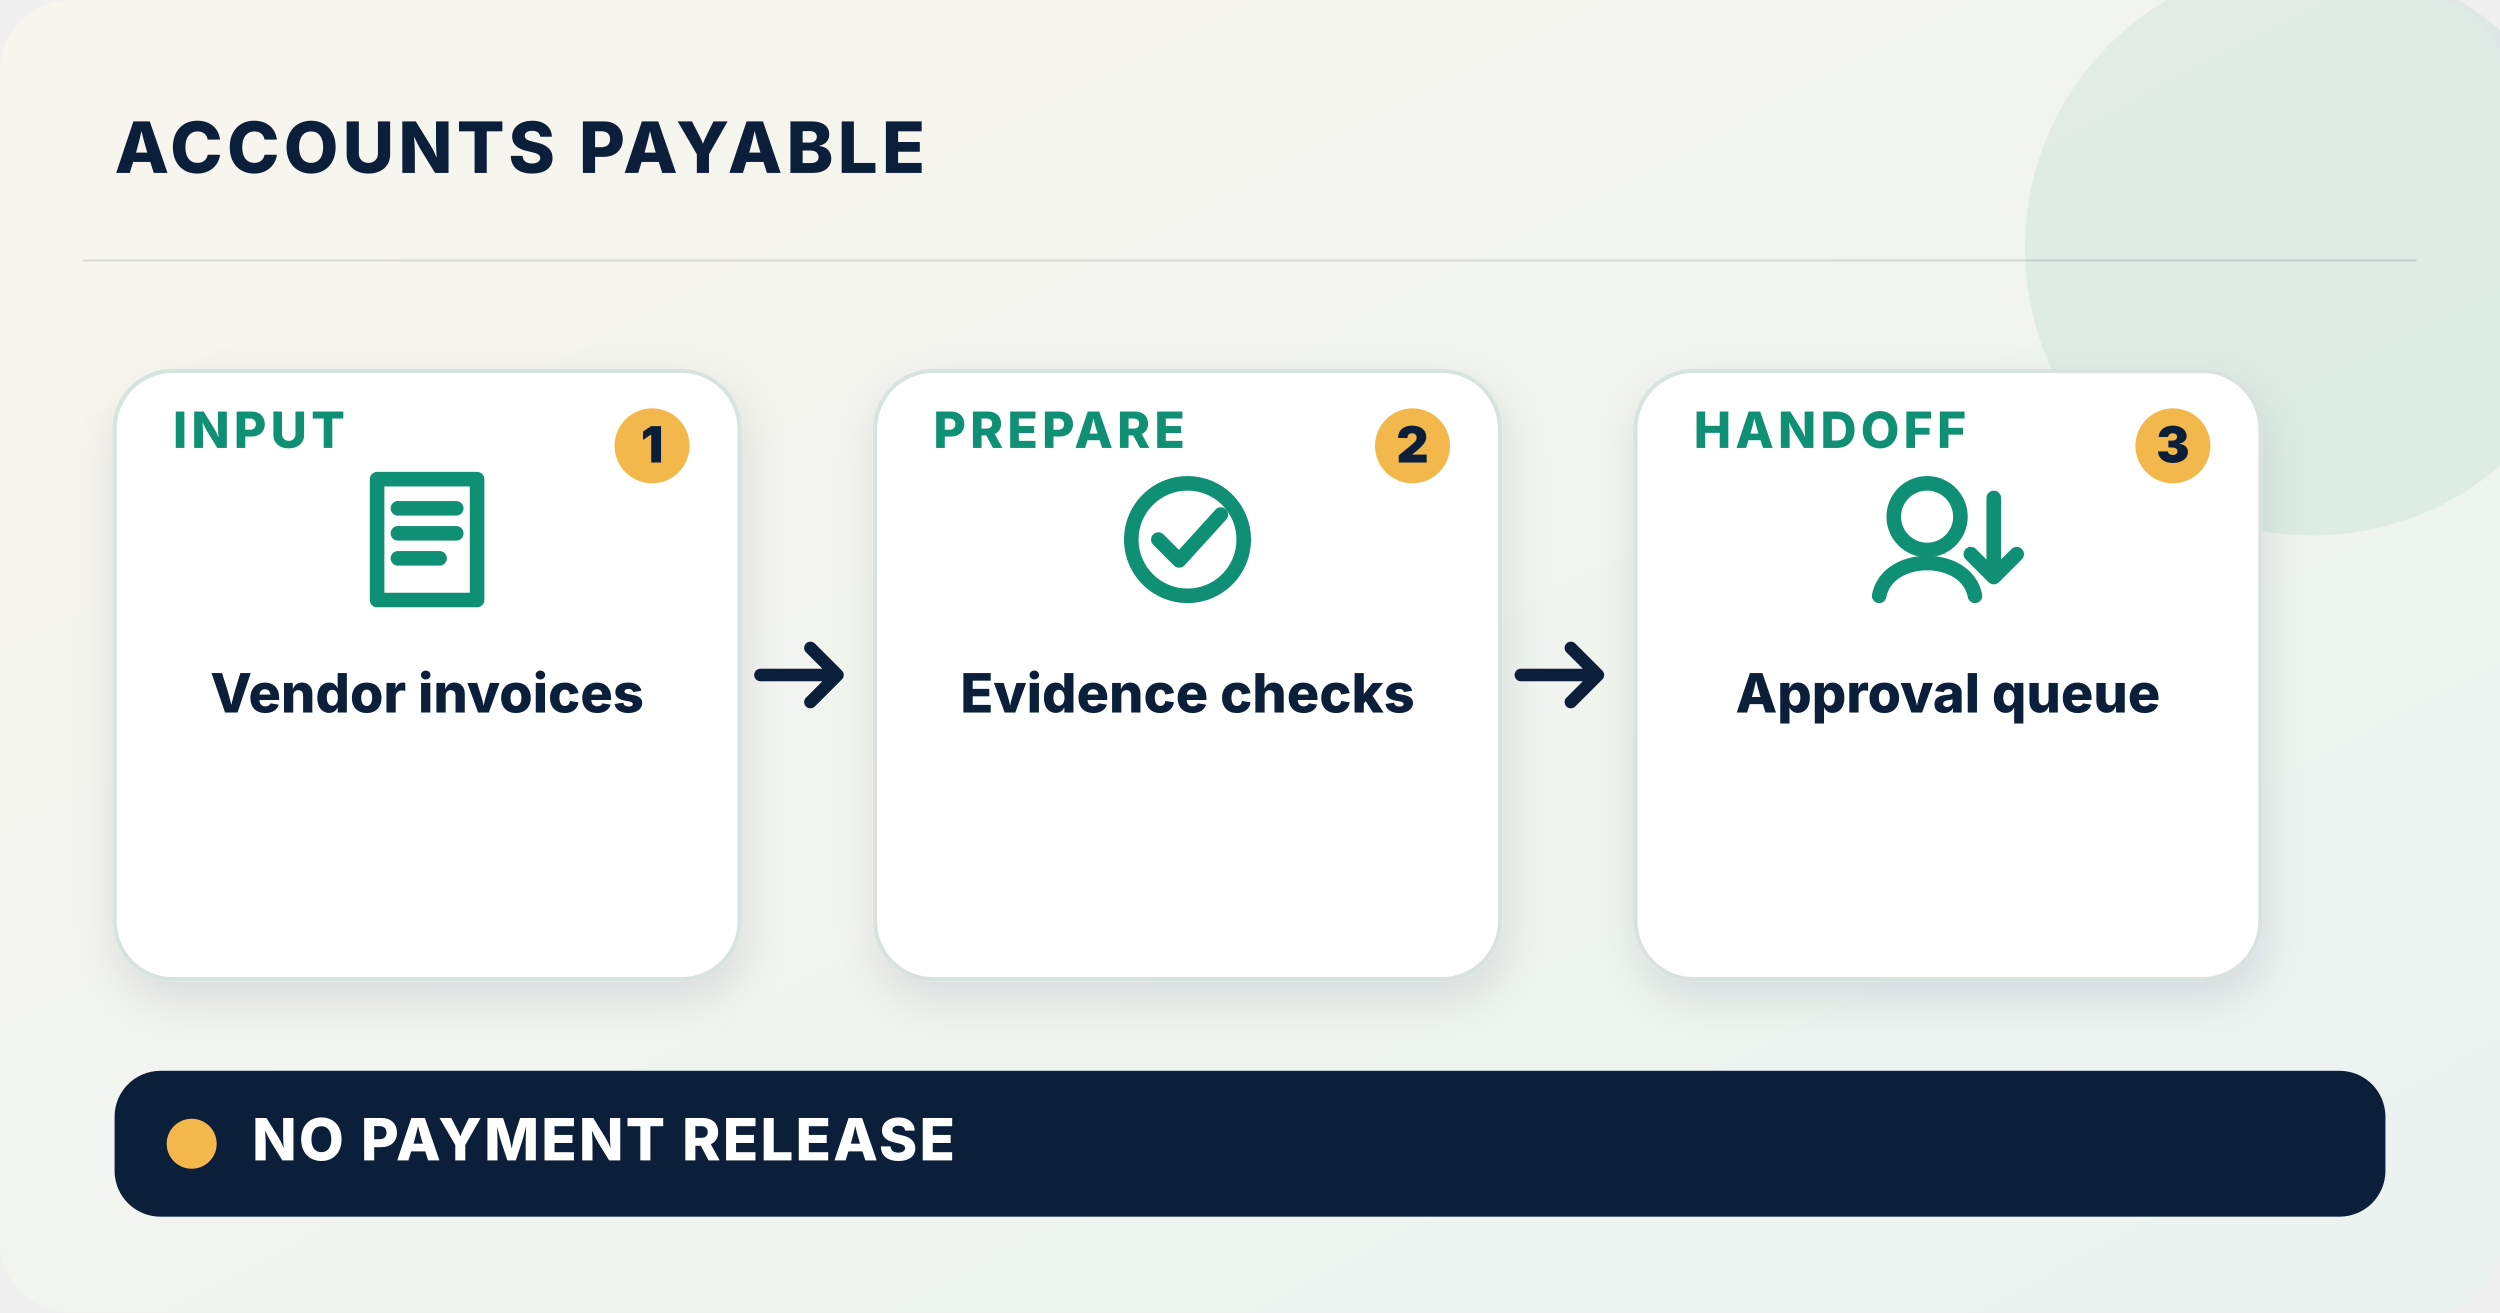
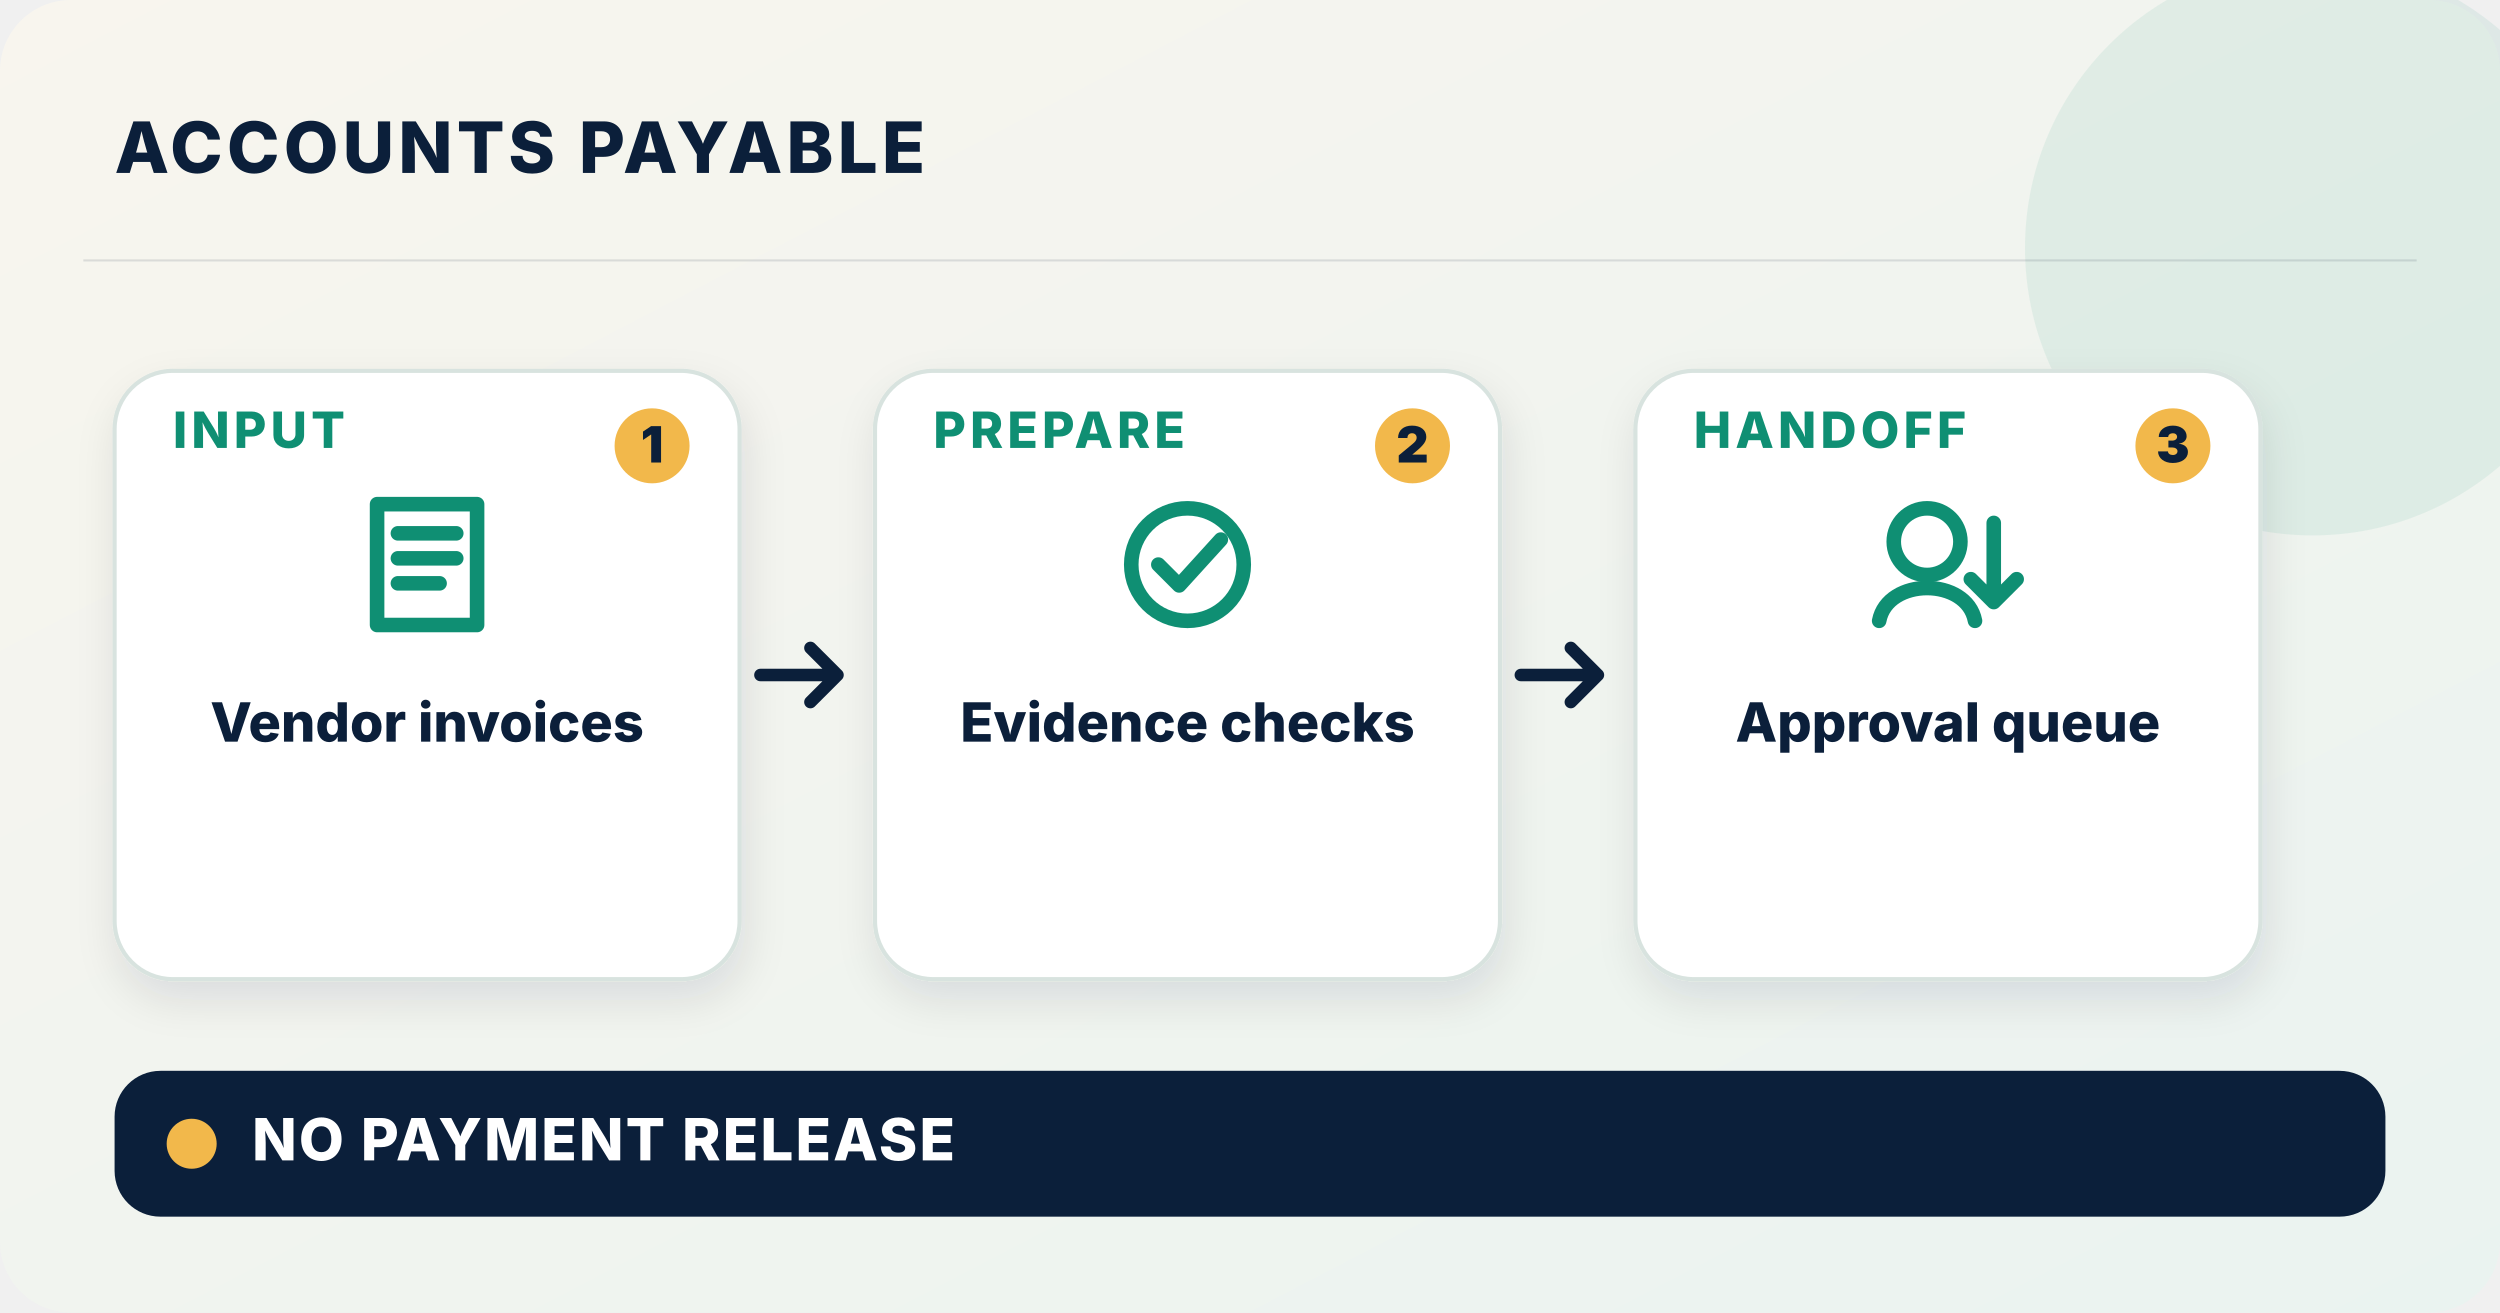
<svg xmlns="http://www.w3.org/2000/svg" viewBox="0 0 1200 630" role="img" aria-labelledby="title desc">
  <defs>
    <linearGradient id="bg" x1="0" y1="0" x2="1" y2="1">
      <stop stop-color="#F8F5EE" />
      <stop offset="1" stop-color="#EAF3F0" />
    </linearGradient>
    <filter id="shadow" x="-20%" y="-20%" width="140%" height="160%">
      <feDropShadow dy="9" stdDeviation="10" flood-color="#0B1F3A" flood-opacity=".10" />
    </filter>
    <style>.title{font:800 34px Inter,Arial,sans-serif;letter-spacing:2px;fill:#0B1F3A}.meta{font:800 24px Inter,Arial,sans-serif;letter-spacing:2px;fill:#0F8F73}.step{font:800 26px Inter,Arial,sans-serif;fill:#0B1F3A}.card{fill:#fff;stroke:#D8E3DF;stroke-width:2;filter:url(#shadow)}.icon{fill:none;stroke:#0F8F73;stroke-width:7;stroke-linecap:round;stroke-linejoin:round}.arrow{fill:none;stroke:#0B1F3A;stroke-width:6;stroke-linecap:round;stroke-linejoin:round}.num-bg{fill:#F2B84B}.num{font:900 24px Inter,Arial,sans-serif;fill:#0B1F3A}.note{font:800 28px Inter,Arial,sans-serif;letter-spacing:1px;fill:#fff}</style>
  </defs>
  <rect width="1200" height="630" rx="34" fill="url(#bg)" />
  <circle cx="1110" cy="119" r="138" fill="#0F8F73" opacity=".08" />
  <path d="M40 125h1120" stroke="#0B1F3A" stroke-opacity=".12" />
  <text x="55" y="83" class="title">ACCOUNTS PAYABLE</text>
  <g>
    <rect x="55" y="178" width="300" height="292" rx="28" class="card" />
    <text x="83" y="215" class="meta">INPUT</text>
-     <g class="icon" transform="translate(0 4)">
+     <g class="icon" transform="translate(0 16)">
      <path d="M181 226h48v58h-48z M191 240h28 M191 252h28 M191 264h20" />
    </g>
-     <text x="205" y="326" text-anchor="middle" transform="translate(0 16)" class="step">Vendor invoices</text>
+     <text x="205" y="326" text-anchor="middle" transform="translate(0 30)" class="step">Vendor invoices</text>
    <circle cx="313" cy="214" r="18" class="num-bg" />
    <text x="313" y="222" text-anchor="middle" class="num">1</text>
  </g>
  <g>
    <rect x="420" y="178" width="300" height="292" rx="28" class="card" />
    <text x="448" y="215" class="meta">PREPARE</text>
-     <g class="icon" transform="translate(0 4)">
+     <g class="icon" transform="translate(0 16)">
      <circle cx="570" cy="255" r="27" />
      <path d="M556 255l10 10 20-22" />
    </g>
-     <text x="570" y="326" text-anchor="middle" transform="translate(0 16)" class="step">Evidence checks</text>
+     <text x="570" y="326" text-anchor="middle" transform="translate(0 30)" class="step">Evidence checks</text>
    <circle cx="678" cy="214" r="18" class="num-bg" />
    <text x="678" y="222" text-anchor="middle" class="num">2</text>
  </g>
  <g>
    <rect x="785" y="178" width="300" height="292" rx="28" class="card" />
    <text x="813" y="215" class="meta">HANDOFF</text>
-     <g class="icon" transform="translate(0 4)">
+     <g class="icon" transform="translate(0 16)">
      <circle cx="925" cy="244" r="16" />
      <path d="M902 282c4-21 42-21 46 0 M957 235v38 M946 262l11 11 11-11" />
    </g>
-     <text x="935" y="326" text-anchor="middle" transform="translate(0 16)" class="step">Approval queue</text>
+     <text x="935" y="326" text-anchor="middle" transform="translate(0 30)" class="step">Approval queue</text>
    <circle cx="1043" cy="214" r="18" class="num-bg" />
    <text x="1043" y="222" text-anchor="middle" class="num">3</text>
  </g>
  <path d="M365 324h37m-13-13 13 13-13 13 M730 324h37m-13-13 13 13-13 13" class="arrow" />
  <rect x="55" y="514" width="1090" height="70" rx="22" fill="#0B1F3A" />
  <circle cx="92" cy="549" r="12" fill="#F2B84B" />
  <text x="121" y="557" class="note">NO PAYMENT RELEASE</text>
</svg>
